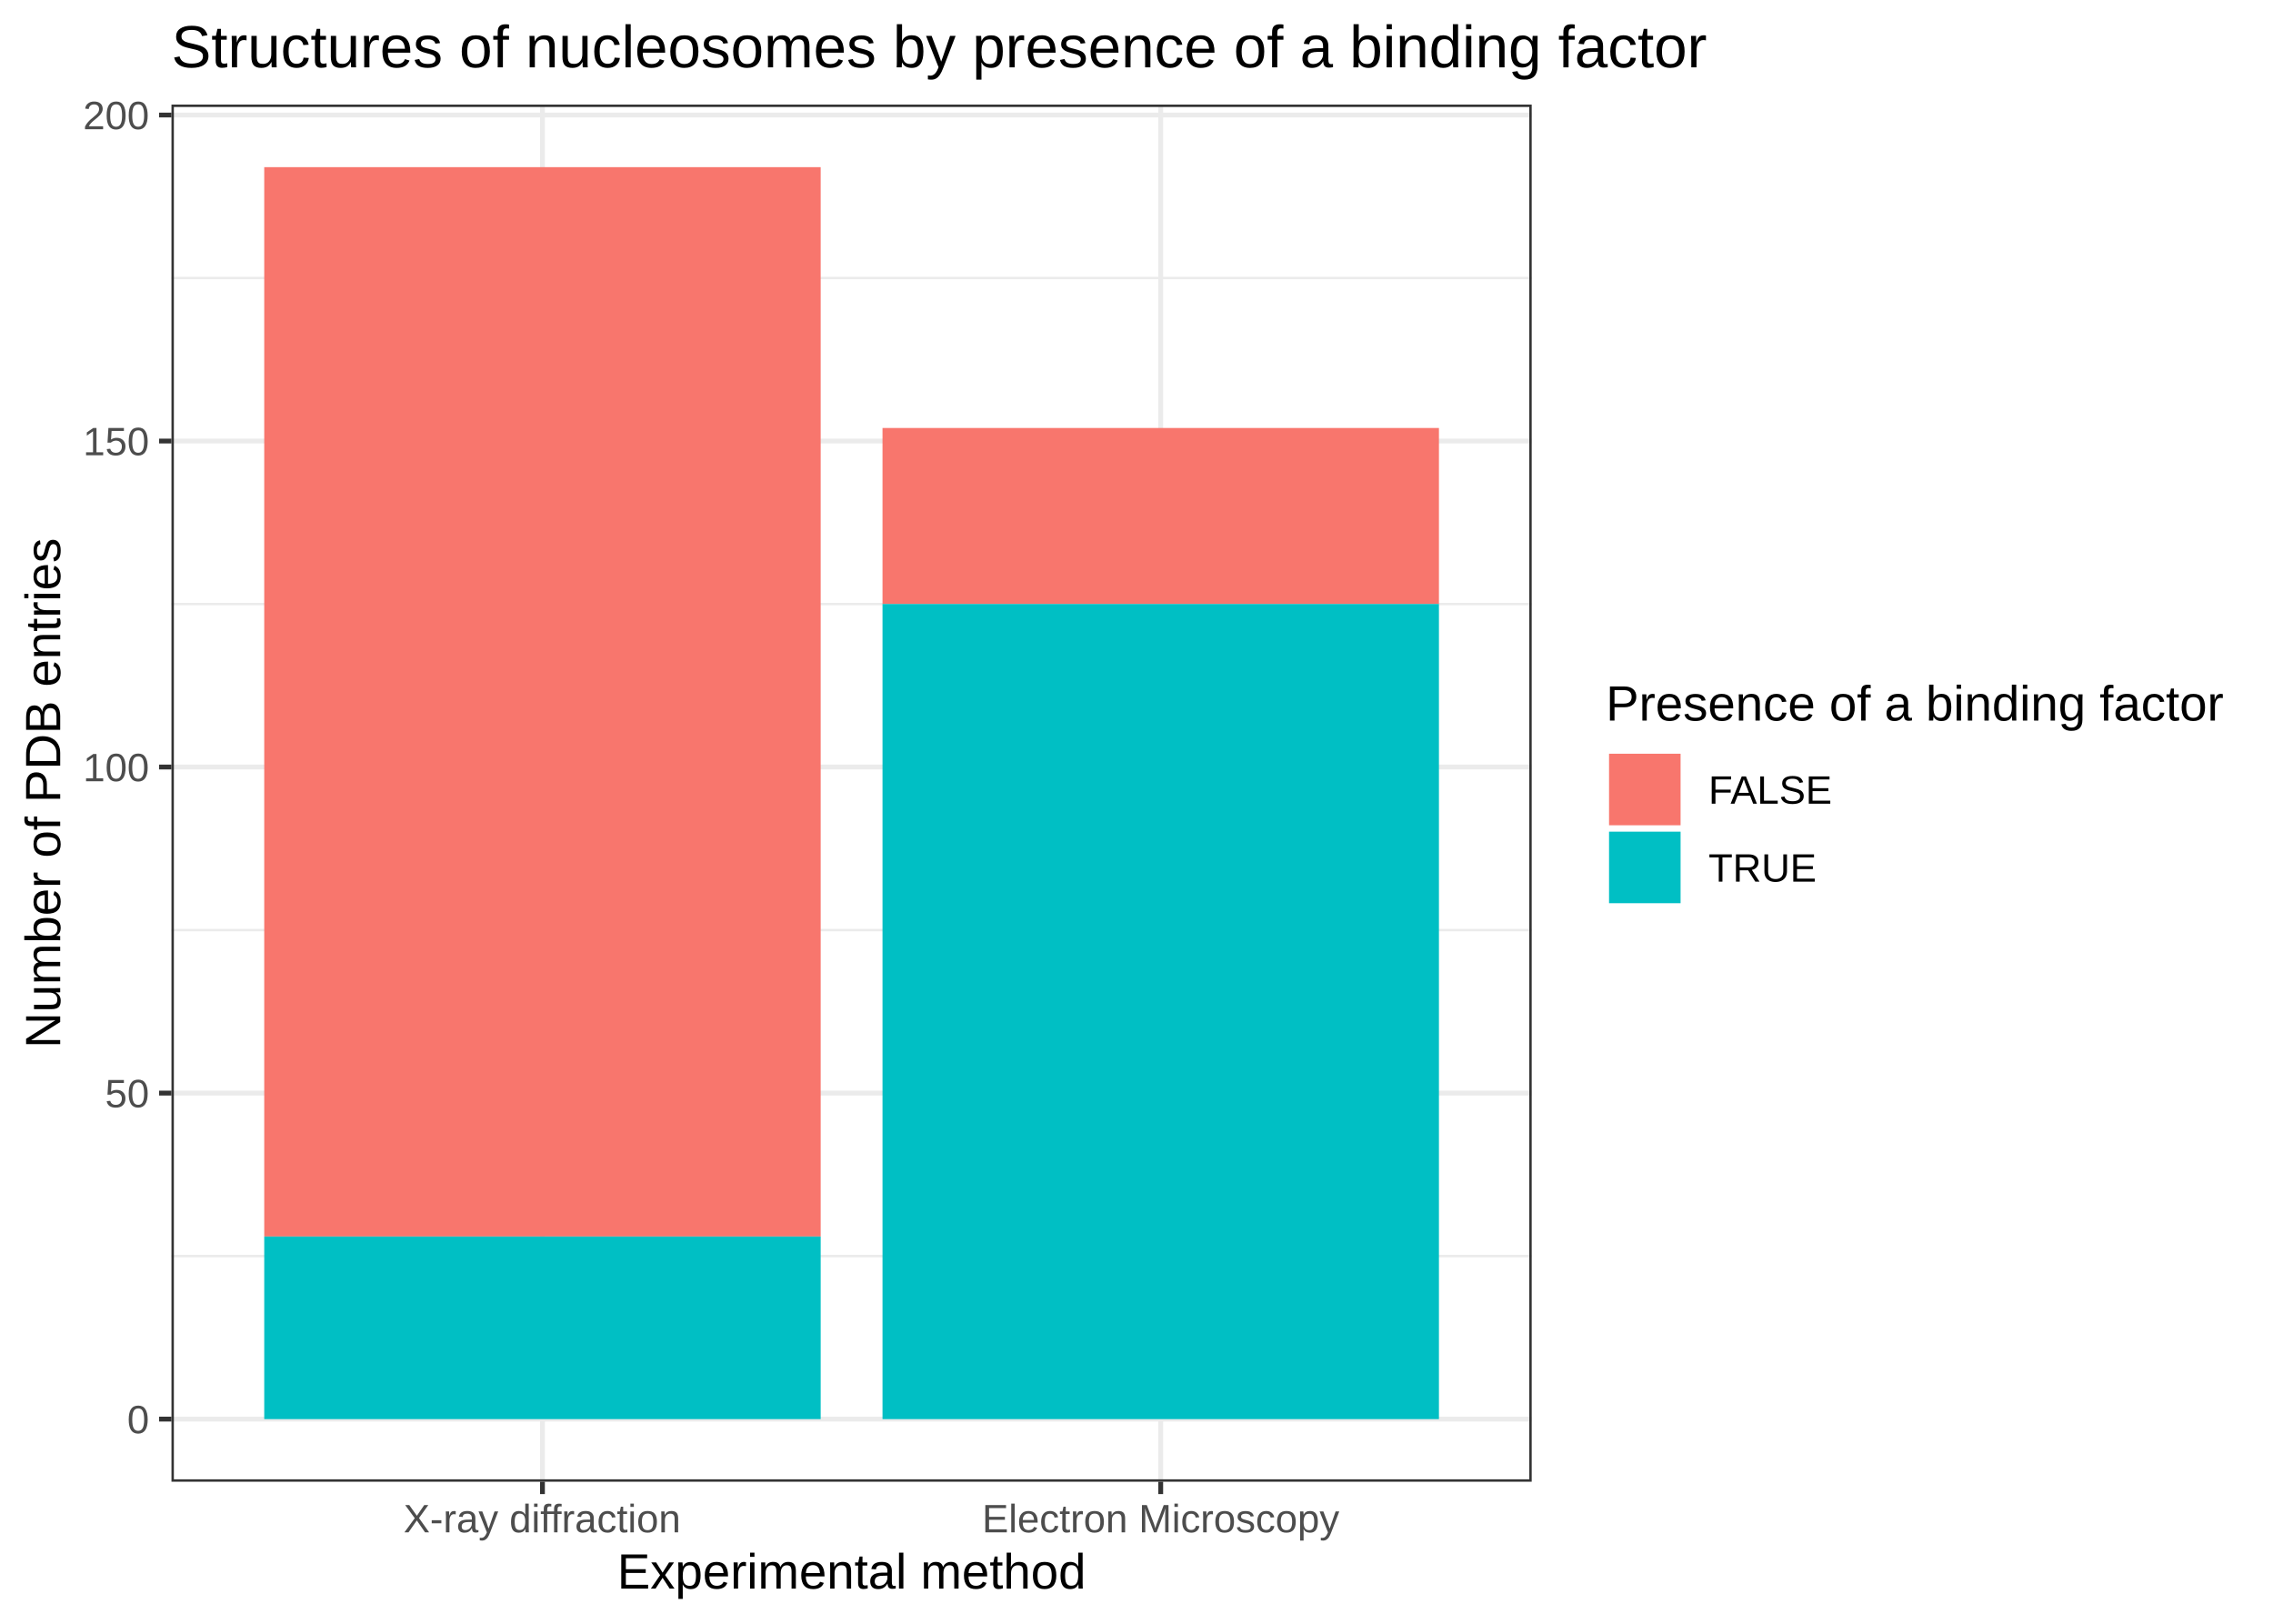
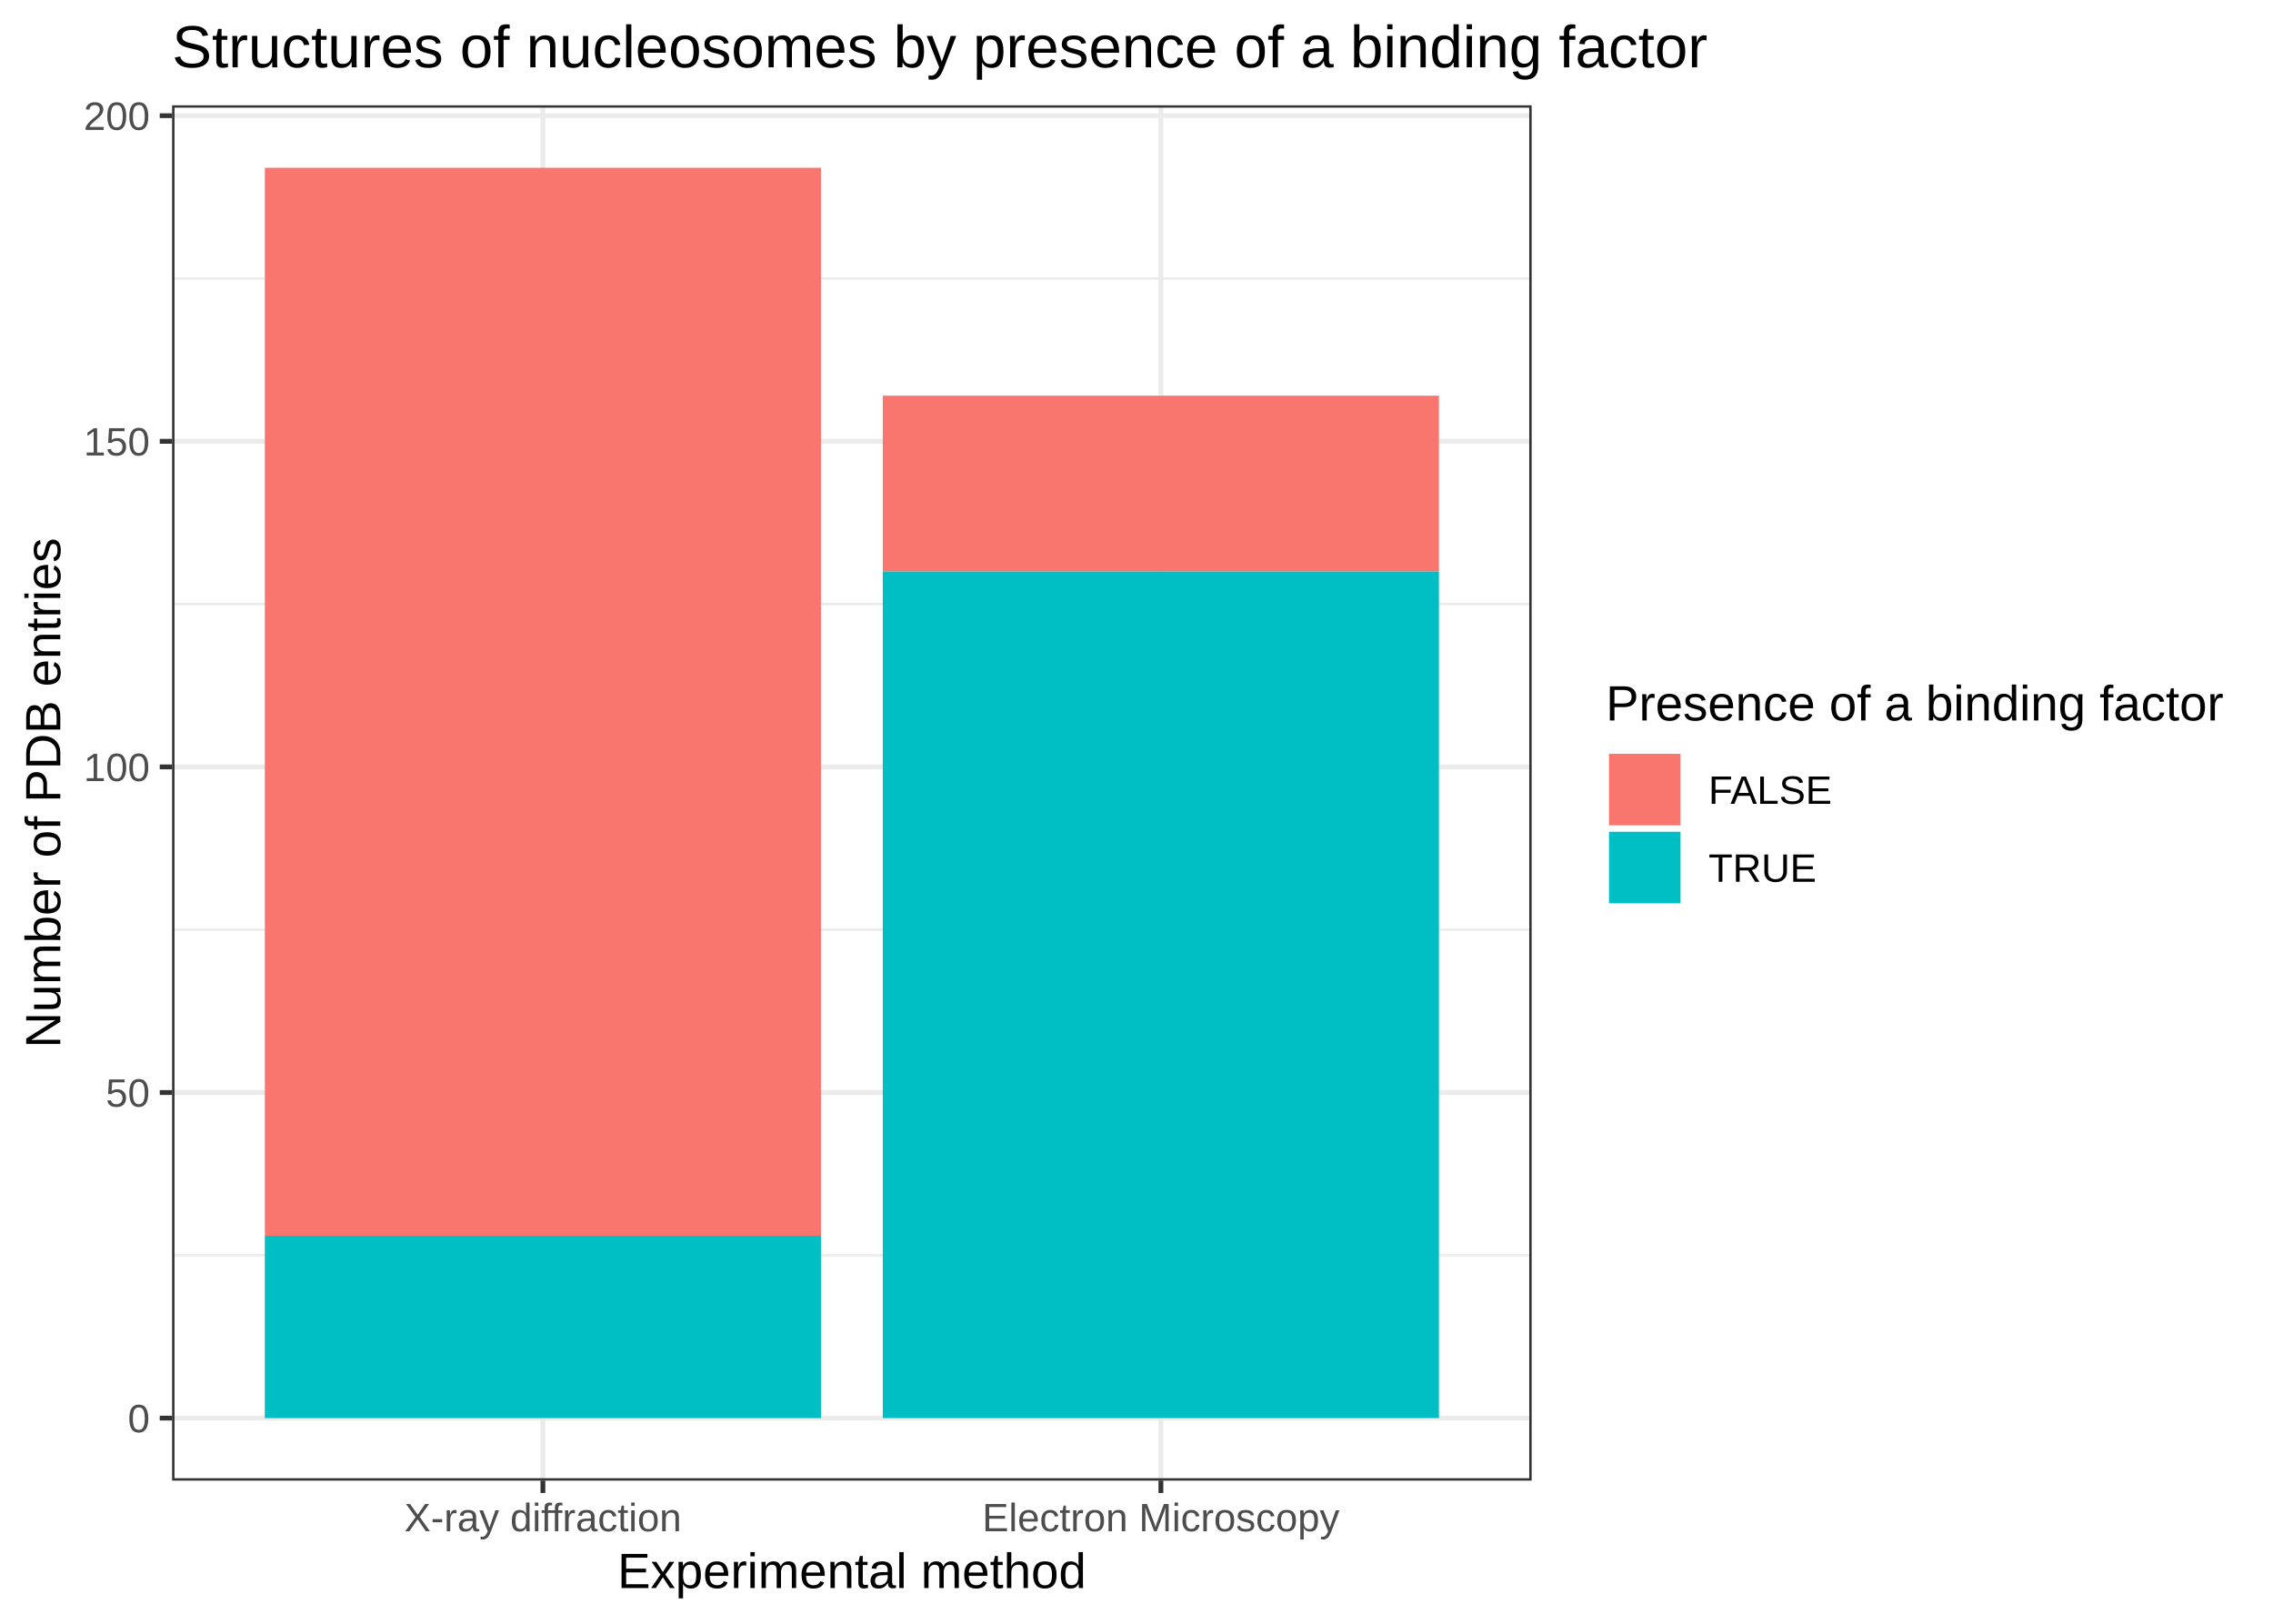
- <svg xmlns="http://www.w3.org/2000/svg" viewBox="0 0 504.00 360.00">
+ <svg xmlns="http://www.w3.org/2000/svg" class="svglite" width="504.00pt" height="360.00pt" viewBox="0 0 504.00 360.00">
  <defs>
    <style type="text/css">
-     line, polyline, polygon, path, rect, circle {
+     .svglite line, .svglite polyline, .svglite polygon, .svglite path, .svglite rect, .svglite circle {
      fill: none;
      stroke: #000000;
      stroke-linecap: round;
      stroke-linejoin: round;
      stroke-miterlimit: 10.00;
    }
  </style>
  </defs>
  <rect width="100%" height="100%" style="stroke: none; fill: #FFFFFF;" />
-   <rect x="0" y="0" width="504.00" height="360.00" style="stroke-width: 1.07; stroke: #FFFFFF; fill: #FFFFFF;" />
  <defs>
-     <clipPath id="cpMzguMDJ8MzM5LjYzfDMyOC41MXwyMy4xOQ==">
-       <rect x="38.02" y="23.19" width="301.61" height="305.32" />
-     </clipPath>
-   </defs>
-   <rect x="38.02" y="23.19" width="301.61" height="305.32" style="stroke-width: 1.07; stroke: none; fill: #FFFFFF;" clip-path="url(#cpMzguMDJ8MzM5LjYzfDMyOC41MXwyMy4xOQ==)" />
-   <polyline points="38.02,278.49 339.63,278.49 " style="stroke-width: 0.53; stroke: #EBEBEB; stroke-linecap: butt;" clip-path="url(#cpMzguMDJ8MzM5LjYzfDMyOC41MXwyMy4xOQ==)" />
-   <polyline points="38.02,206.21 339.63,206.21 " style="stroke-width: 0.53; stroke: #EBEBEB; stroke-linecap: butt;" clip-path="url(#cpMzguMDJ8MzM5LjYzfDMyOC41MXwyMy4xOQ==)" />
-   <polyline points="38.02,133.92 339.63,133.92 " style="stroke-width: 0.53; stroke: #EBEBEB; stroke-linecap: butt;" clip-path="url(#cpMzguMDJ8MzM5LjYzfDMyOC41MXwyMy4xOQ==)" />
-   <polyline points="38.02,61.64 339.63,61.64 " style="stroke-width: 0.53; stroke: #EBEBEB; stroke-linecap: butt;" clip-path="url(#cpMzguMDJ8MzM5LjYzfDMyOC41MXwyMy4xOQ==)" />
-   <polyline points="38.02,314.63 339.63,314.63 " style="stroke-width: 1.07; stroke: #EBEBEB; stroke-linecap: butt;" clip-path="url(#cpMzguMDJ8MzM5LjYzfDMyOC41MXwyMy4xOQ==)" />
-   <polyline points="38.02,242.35 339.63,242.35 " style="stroke-width: 1.07; stroke: #EBEBEB; stroke-linecap: butt;" clip-path="url(#cpMzguMDJ8MzM5LjYzfDMyOC41MXwyMy4xOQ==)" />
-   <polyline points="38.02,170.06 339.63,170.06 " style="stroke-width: 1.07; stroke: #EBEBEB; stroke-linecap: butt;" clip-path="url(#cpMzguMDJ8MzM5LjYzfDMyOC41MXwyMy4xOQ==)" />
-   <polyline points="38.02,97.78 339.63,97.78 " style="stroke-width: 1.07; stroke: #EBEBEB; stroke-linecap: butt;" clip-path="url(#cpMzguMDJ8MzM5LjYzfDMyOC41MXwyMy4xOQ==)" />
-   <polyline points="38.02,25.50 339.63,25.50 " style="stroke-width: 1.07; stroke: #EBEBEB; stroke-linecap: butt;" clip-path="url(#cpMzguMDJ8MzM5LjYzfDMyOC41MXwyMy4xOQ==)" />
-   <polyline points="120.28,328.51 120.28,23.19 " style="stroke-width: 1.07; stroke: #EBEBEB; stroke-linecap: butt;" clip-path="url(#cpMzguMDJ8MzM5LjYzfDMyOC41MXwyMy4xOQ==)" />
-   <polyline points="257.37,328.51 257.37,23.19 " style="stroke-width: 1.07; stroke: #EBEBEB; stroke-linecap: butt;" clip-path="url(#cpMzguMDJ8MzM5LjYzfDMyOC41MXwyMy4xOQ==)" />
-   <rect x="58.59" y="37.06" width="123.38" height="237.09" style="stroke-width: 1.07; stroke: none; stroke-linecap: square; stroke-linejoin: miter; fill: #F8766D;" clip-path="url(#cpMzguMDJ8MzM5LjYzfDMyOC41MXwyMy4xOQ==)" />
-   <rect x="58.59" y="274.15" width="123.38" height="40.48" style="stroke-width: 1.07; stroke: none; stroke-linecap: square; stroke-linejoin: miter; fill: #00BFC4;" clip-path="url(#cpMzguMDJ8MzM5LjYzfDMyOC41MXwyMy4xOQ==)" />
-   <rect x="195.68" y="94.89" width="123.38" height="39.03" style="stroke-width: 1.07; stroke: none; stroke-linecap: square; stroke-linejoin: miter; fill: #F8766D;" clip-path="url(#cpMzguMDJ8MzM5LjYzfDMyOC41MXwyMy4xOQ==)" />
-   <rect x="195.68" y="133.92" width="123.38" height="180.71" style="stroke-width: 1.07; stroke: none; stroke-linecap: square; stroke-linejoin: miter; fill: #00BFC4;" clip-path="url(#cpMzguMDJ8MzM5LjYzfDMyOC41MXwyMy4xOQ==)" />
-   <rect x="38.02" y="23.19" width="301.61" height="305.32" style="stroke-width: 1.07; stroke: #333333;" clip-path="url(#cpMzguMDJ8MzM5LjYzfDMyOC41MXwyMy4xOQ==)" />
-   <defs>
-     <clipPath id="cpMC4wMHw1MDQuMDB8MzYwLjAwfDAuMDA=">
+     <clipPath id="cpMC4wMHw1MDQuMDB8MC4wMHwzNjAuMDA=">
      <rect x="0.00" y="0.00" width="504.00" height="360.00" />
    </clipPath>
  </defs>
-   <g clip-path="url(#cpMC4wMHw1MDQuMDB8MzYwLjAwfDAuMDA=)">
-     <text x="28.20" y="317.78" style="font-size: 8.80px; fill: #4D4D4D; font-family: Arial;" textLength="4.89px" lengthAdjust="spacingAndGlyphs">0</text>
+   <g clip-path="url(#cpMC4wMHw1MDQuMDB8MC4wMHwzNjAuMDA=)">
+     <rect x="0.00" y="0.00" width="504.00" height="360.00" style="stroke-width: 1.07; stroke: #FFFFFF; fill: #FFFFFF;" />
  </g>
-   <g clip-path="url(#cpMC4wMHw1MDQuMDB8MzYwLjAwfDAuMDA=)">
-     <text x="23.30" y="245.50" style="font-size: 8.80px; fill: #4D4D4D; font-family: Arial;" textLength="9.79px" lengthAdjust="spacingAndGlyphs">50</text>
+   <defs>
+     <clipPath id="cpMzguMTZ8MzM5LjYyfDIzLjM0fDMyOC4yNw==">
+       <rect x="38.16" y="23.34" width="301.46" height="304.93" />
+     </clipPath>
+   </defs>
+   <g clip-path="url(#cpMzguMTZ8MzM5LjYyfDIzLjM0fDMyOC4yNw==)">
+     <rect x="38.16" y="23.34" width="301.46" height="304.93" style="stroke-width: 1.07; stroke: none; fill: #FFFFFF;" />
+     <polyline points="38.16,278.31 339.62,278.31 " style="stroke-width: 0.53; stroke: #EBEBEB; stroke-linecap: butt;" />
+     <polyline points="38.16,206.12 339.62,206.12 " style="stroke-width: 0.53; stroke: #EBEBEB; stroke-linecap: butt;" />
+     <polyline points="38.16,133.93 339.62,133.93 " style="stroke-width: 0.53; stroke: #EBEBEB; stroke-linecap: butt;" />
+     <polyline points="38.16,61.74 339.62,61.74 " style="stroke-width: 0.53; stroke: #EBEBEB; stroke-linecap: butt;" />
+     <polyline points="38.16,314.41 339.62,314.41 " style="stroke-width: 1.07; stroke: #EBEBEB; stroke-linecap: butt;" />
+     <polyline points="38.16,242.22 339.62,242.22 " style="stroke-width: 1.07; stroke: #EBEBEB; stroke-linecap: butt;" />
+     <polyline points="38.16,170.03 339.62,170.03 " style="stroke-width: 1.07; stroke: #EBEBEB; stroke-linecap: butt;" />
+     <polyline points="38.16,97.84 339.62,97.84 " style="stroke-width: 1.07; stroke: #EBEBEB; stroke-linecap: butt;" />
+     <polyline points="38.16,25.65 339.62,25.65 " style="stroke-width: 1.07; stroke: #EBEBEB; stroke-linecap: butt;" />
+     <polyline points="120.38,328.27 120.38,23.34 " style="stroke-width: 1.07; stroke: #EBEBEB; stroke-linecap: butt;" />
+     <polyline points="257.41,328.27 257.41,23.34 " style="stroke-width: 1.07; stroke: #EBEBEB; stroke-linecap: butt;" />
+     <rect x="58.72" y="37.20" width="123.32" height="236.78" style="stroke-width: 1.07; stroke: none; stroke-linecap: square; stroke-linejoin: miter; fill: #F8766D;" />
+     <rect x="58.72" y="273.98" width="123.32" height="40.43" style="stroke-width: 1.07; stroke: none; stroke-linecap: square; stroke-linejoin: miter; fill: #00BFC4;" />
+     <rect x="195.74" y="87.73" width="123.32" height="38.98" style="stroke-width: 1.07; stroke: none; stroke-linecap: square; stroke-linejoin: miter; fill: #F8766D;" />
+     <rect x="195.74" y="126.71" width="123.32" height="187.69" style="stroke-width: 1.07; stroke: none; stroke-linecap: square; stroke-linejoin: miter; fill: #00BFC4;" />
+     <rect x="38.16" y="23.34" width="301.46" height="304.93" style="stroke-width: 1.07; stroke: #333333;" />
  </g>
-   <g clip-path="url(#cpMC4wMHw1MDQuMDB8MzYwLjAwfDAuMDA=)">
-     <text x="18.41" y="173.21" style="font-size: 8.80px; fill: #4D4D4D; font-family: Arial;" textLength="14.68px" lengthAdjust="spacingAndGlyphs">100</text>
-   </g>
-   <g clip-path="url(#cpMC4wMHw1MDQuMDB8MzYwLjAwfDAuMDA=)">
-     <text x="18.41" y="100.93" style="font-size: 8.80px; fill: #4D4D4D; font-family: Arial;" textLength="14.68px" lengthAdjust="spacingAndGlyphs">150</text>
-   </g>
-   <g clip-path="url(#cpMC4wMHw1MDQuMDB8MzYwLjAwfDAuMDA=)">
-     <text x="18.41" y="28.65" style="font-size: 8.80px; fill: #4D4D4D; font-family: Arial;" textLength="14.68px" lengthAdjust="spacingAndGlyphs">200</text>
-   </g>
-   <polyline points="35.28,314.63 38.02,314.63 " style="stroke-width: 1.07; stroke: #333333; stroke-linecap: butt;" clip-path="url(#cpMC4wMHw1MDQuMDB8MzYwLjAwfDAuMDA=)" />
-   <polyline points="35.28,242.35 38.02,242.35 " style="stroke-width: 1.07; stroke: #333333; stroke-linecap: butt;" clip-path="url(#cpMC4wMHw1MDQuMDB8MzYwLjAwfDAuMDA=)" />
-   <polyline points="35.28,170.06 38.02,170.06 " style="stroke-width: 1.07; stroke: #333333; stroke-linecap: butt;" clip-path="url(#cpMC4wMHw1MDQuMDB8MzYwLjAwfDAuMDA=)" />
-   <polyline points="35.28,97.78 38.02,97.78 " style="stroke-width: 1.07; stroke: #333333; stroke-linecap: butt;" clip-path="url(#cpMC4wMHw1MDQuMDB8MzYwLjAwfDAuMDA=)" />
-   <polyline points="35.28,25.50 38.02,25.50 " style="stroke-width: 1.07; stroke: #333333; stroke-linecap: butt;" clip-path="url(#cpMC4wMHw1MDQuMDB8MzYwLjAwfDAuMDA=)" />
-   <polyline points="120.28,331.25 120.28,328.51 " style="stroke-width: 1.07; stroke: #333333; stroke-linecap: butt;" clip-path="url(#cpMC4wMHw1MDQuMDB8MzYwLjAwfDAuMDA=)" />
-   <polyline points="257.37,331.25 257.37,328.51 " style="stroke-width: 1.07; stroke: #333333; stroke-linecap: butt;" clip-path="url(#cpMC4wMHw1MDQuMDB8MzYwLjAwfDAuMDA=)" />
-   <g clip-path="url(#cpMC4wMHw1MDQuMDB8MzYwLjAwfDAuMDA=)">
-     <text x="89.47" y="339.74" style="font-size: 8.80px; fill: #4D4D4D; font-family: Arial;" textLength="61.62px" lengthAdjust="spacingAndGlyphs">X-ray diffraction</text>
-   </g>
-   <g clip-path="url(#cpMC4wMHw1MDQuMDB8MzYwLjAwfDAuMDA=)">
-     <text x="217.76" y="339.74" style="font-size: 8.80px; fill: #4D4D4D; font-family: Arial;" textLength="79.23px" lengthAdjust="spacingAndGlyphs">Electron Microscopy</text>
-   </g>
-   <g clip-path="url(#cpMC4wMHw1MDQuMDB8MzYwLjAwfDAuMDA=)">
-     <text x="136.85" y="352.21" style="font-size: 11.00px; font-family: Arial;" textLength="103.94px" lengthAdjust="spacingAndGlyphs">Experimental method</text>
-   </g>
-   <g clip-path="url(#cpMC4wMHw1MDQuMDB8MzYwLjAwfDAuMDA=)">
-     <text transform="translate(13.35,232.40) rotate(-90)" style="font-size: 11.00px; font-family: Arial;" textLength="113.10px" lengthAdjust="spacingAndGlyphs">Number of PDB entries</text>
-   </g>
-   <rect x="350.59" y="145.25" width="147.93" height="61.19" style="stroke-width: 1.07; stroke: none; fill: #FFFFFF;" clip-path="url(#cpMC4wMHw1MDQuMDB8MzYwLjAwfDAuMDA=)" />
-   <g clip-path="url(#cpMC4wMHw1MDQuMDB8MzYwLjAwfDAuMDA=)">
-     <text x="356.07" y="159.76" style="font-size: 11.00px; font-family: Arial;" textLength="136.97px" lengthAdjust="spacingAndGlyphs">Presence of a binding factor</text>
-   </g>
-   <rect x="356.07" y="166.40" width="17.28" height="17.28" style="stroke-width: 1.07; stroke: none; fill: #FFFFFF;" clip-path="url(#cpMC4wMHw1MDQuMDB8MzYwLjAwfDAuMDA=)" />
-   <rect x="356.78" y="167.11" width="15.86" height="15.86" style="stroke-width: 1.07; stroke: none; stroke-linecap: square; stroke-linejoin: miter; fill: #F8766D;" clip-path="url(#cpMC4wMHw1MDQuMDB8MzYwLjAwfDAuMDA=)" />
-   <rect x="356.07" y="183.68" width="17.28" height="17.28" style="stroke-width: 1.07; stroke: none; fill: #FFFFFF;" clip-path="url(#cpMC4wMHw1MDQuMDB8MzYwLjAwfDAuMDA=)" />
-   <rect x="356.78" y="184.39" width="15.86" height="15.86" style="stroke-width: 1.07; stroke: none; stroke-linecap: square; stroke-linejoin: miter; fill: #00BFC4;" clip-path="url(#cpMC4wMHw1MDQuMDB8MzYwLjAwfDAuMDA=)" />
-   <g clip-path="url(#cpMC4wMHw1MDQuMDB8MzYwLjAwfDAuMDA=)">
-     <text x="378.83" y="178.19" style="font-size: 8.80px; font-family: Arial;" textLength="27.88px" lengthAdjust="spacingAndGlyphs">FALSE</text>
-   </g>
-   <g clip-path="url(#cpMC4wMHw1MDQuMDB8MzYwLjAwfDAuMDA=)">
-     <text x="378.83" y="195.47" style="font-size: 8.80px; font-family: Arial;" textLength="23.96px" lengthAdjust="spacingAndGlyphs">TRUE</text>
-   </g>
-   <g clip-path="url(#cpMC4wMHw1MDQuMDB8MzYwLjAwfDAuMDA=)">
-     <text x="38.02" y="14.93" style="font-size: 13.20px; font-family: Arial;" textLength="340.45px" lengthAdjust="spacingAndGlyphs">Structures of nucleosomes by presence of a binding factor</text>
+   <g clip-path="url(#cpMC4wMHw1MDQuMDB8MC4wMHwzNjAuMDA=)">
+     <text x="33.23" y="317.56" text-anchor="end" style="font-size: 8.80px; fill: #4D4D4D; font-family: Arial;" textLength="4.90px" lengthAdjust="spacingAndGlyphs">0</text>
+     <text x="33.23" y="245.37" text-anchor="end" style="font-size: 8.80px; fill: #4D4D4D; font-family: Arial;" textLength="9.79px" lengthAdjust="spacingAndGlyphs">50</text>
+     <text x="33.23" y="173.18" text-anchor="end" style="font-size: 8.80px; fill: #4D4D4D; font-family: Arial;" textLength="14.69px" lengthAdjust="spacingAndGlyphs">100</text>
+     <text x="33.23" y="100.99" text-anchor="end" style="font-size: 8.80px; fill: #4D4D4D; font-family: Arial;" textLength="14.69px" lengthAdjust="spacingAndGlyphs">150</text>
+     <text x="33.23" y="28.80" text-anchor="end" style="font-size: 8.80px; fill: #4D4D4D; font-family: Arial;" textLength="14.69px" lengthAdjust="spacingAndGlyphs">200</text>
+     <polyline points="35.42,314.41 38.16,314.41 " style="stroke-width: 1.07; stroke: #333333; stroke-linecap: butt;" />
+     <polyline points="35.42,242.22 38.16,242.22 " style="stroke-width: 1.07; stroke: #333333; stroke-linecap: butt;" />
+     <polyline points="35.42,170.03 38.16,170.03 " style="stroke-width: 1.07; stroke: #333333; stroke-linecap: butt;" />
+     <polyline points="35.42,97.84 38.16,97.84 " style="stroke-width: 1.07; stroke: #333333; stroke-linecap: butt;" />
+     <polyline points="35.42,25.65 38.16,25.65 " style="stroke-width: 1.07; stroke: #333333; stroke-linecap: butt;" />
+     <polyline points="120.38,331.01 120.38,328.27 " style="stroke-width: 1.07; stroke: #333333; stroke-linecap: butt;" />
+     <polyline points="257.41,331.01 257.41,328.27 " style="stroke-width: 1.07; stroke: #333333; stroke-linecap: butt;" />
+     <text x="120.38" y="339.50" text-anchor="middle" style="font-size: 8.80px; fill: #4D4D4D; font-family: Arial;" textLength="61.60px" lengthAdjust="spacingAndGlyphs">X-ray diffraction</text>
+     <text x="257.41" y="339.50" text-anchor="middle" style="font-size: 8.80px; fill: #4D4D4D; font-family: Arial;" textLength="79.21px" lengthAdjust="spacingAndGlyphs">Electron Microscopy</text>
+     <text x="188.89" y="352.09" text-anchor="middle" style="font-size: 11.00px; font-family: Arial;" textLength="103.95px" lengthAdjust="spacingAndGlyphs">Experimental method</text>
+     <text transform="translate(13.37,175.80) rotate(-90)" text-anchor="middle" style="font-size: 11.00px; font-family: Arial;" textLength="113.10px" lengthAdjust="spacingAndGlyphs">Number of PDB entries</text>
+     <rect x="350.58" y="145.14" width="147.94" height="61.32" style="stroke-width: 1.07; stroke: none; fill: #FFFFFF;" />
+     <text x="356.06" y="159.73" style="font-size: 11.00px; font-family: Arial;" textLength="136.98px" lengthAdjust="spacingAndGlyphs">Presence of a binding factor</text>
+     <rect x="356.06" y="166.42" width="17.28" height="17.28" style="stroke-width: 1.07; stroke: none; fill: #FFFFFF;" />
+     <rect x="356.77" y="167.13" width="15.86" height="15.86" style="stroke-width: 1.07; stroke: none; stroke-linecap: square; stroke-linejoin: miter; fill: #F8766D;" />
+     <rect x="356.06" y="183.70" width="17.28" height="17.28" style="stroke-width: 1.07; stroke: none; fill: #FFFFFF;" />
+     <rect x="356.77" y="184.41" width="15.86" height="15.86" style="stroke-width: 1.07; stroke: none; stroke-linecap: square; stroke-linejoin: miter; fill: #00BFC4;" />
+     <text x="378.82" y="178.22" style="font-size: 8.80px; font-family: Arial;" textLength="27.87px" lengthAdjust="spacingAndGlyphs">FALSE</text>
+     <text x="378.82" y="195.50" style="font-size: 8.80px; font-family: Arial;" textLength="23.94px" lengthAdjust="spacingAndGlyphs">TRUE</text>
+     <text x="38.16" y="14.94" style="font-size: 13.20px; font-family: Arial;" textLength="340.23px" lengthAdjust="spacingAndGlyphs">Structures of nucleosomes by presence of a binding factor</text>
  </g>
</svg>
